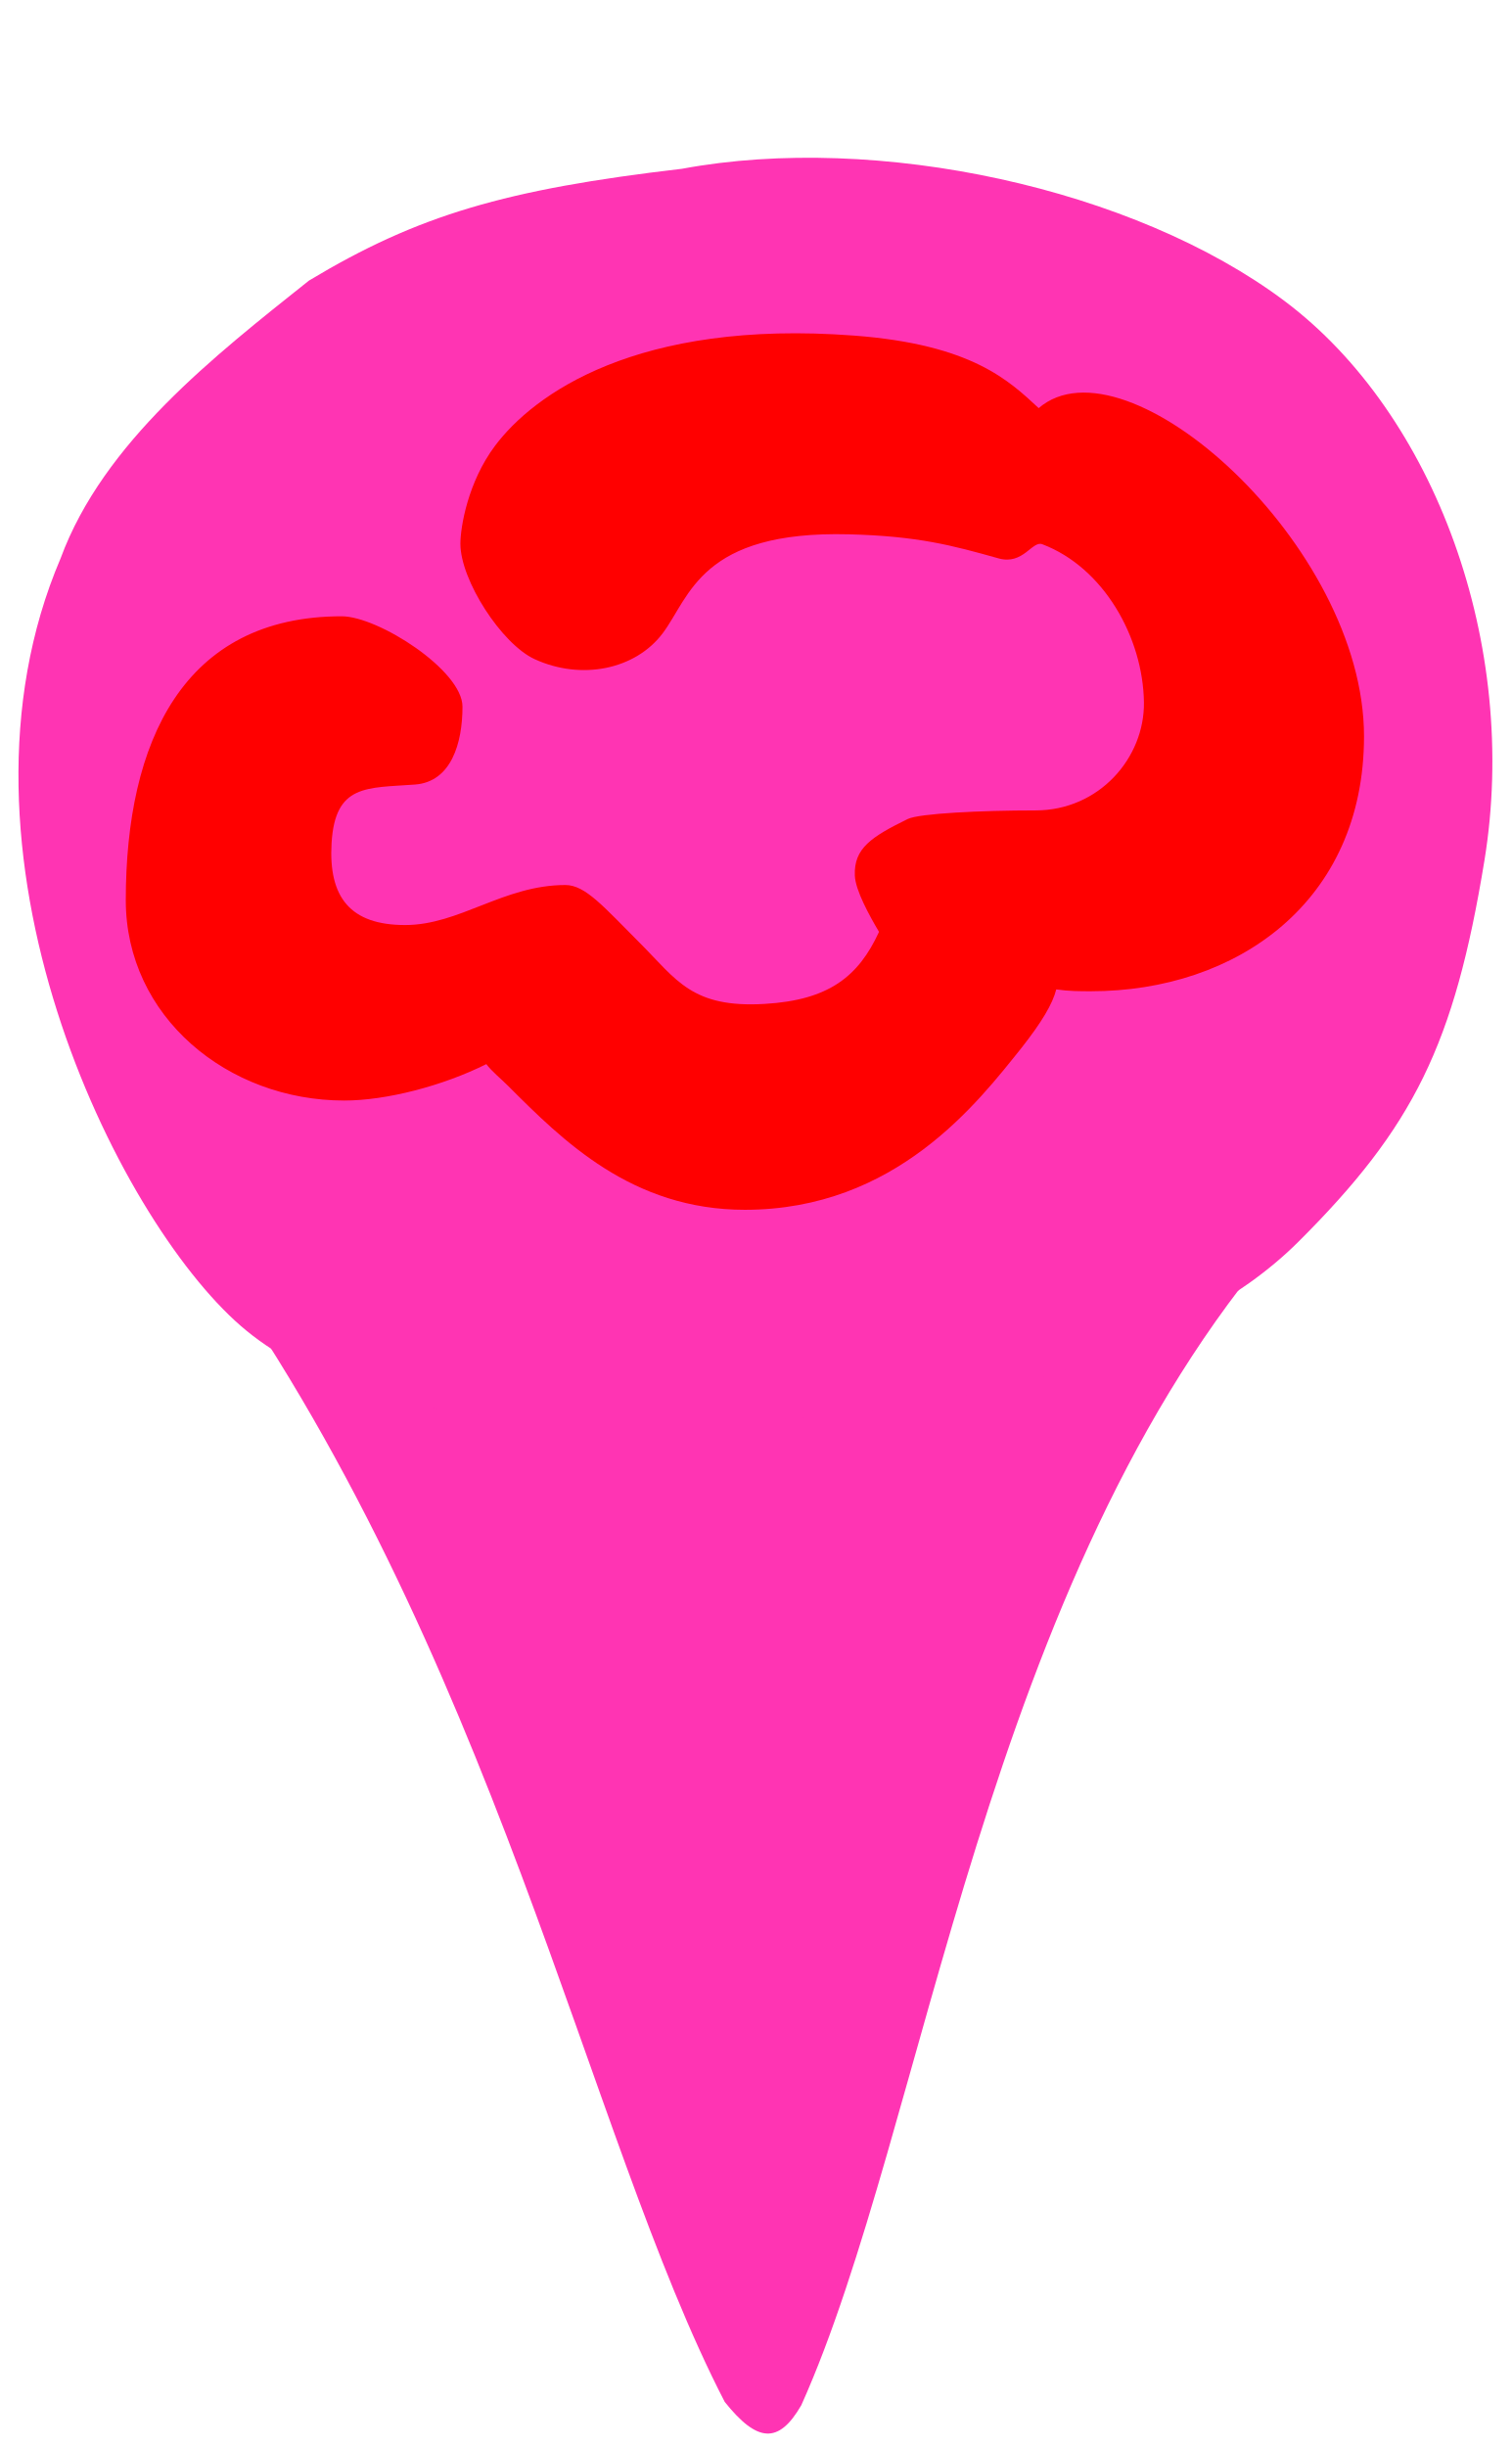
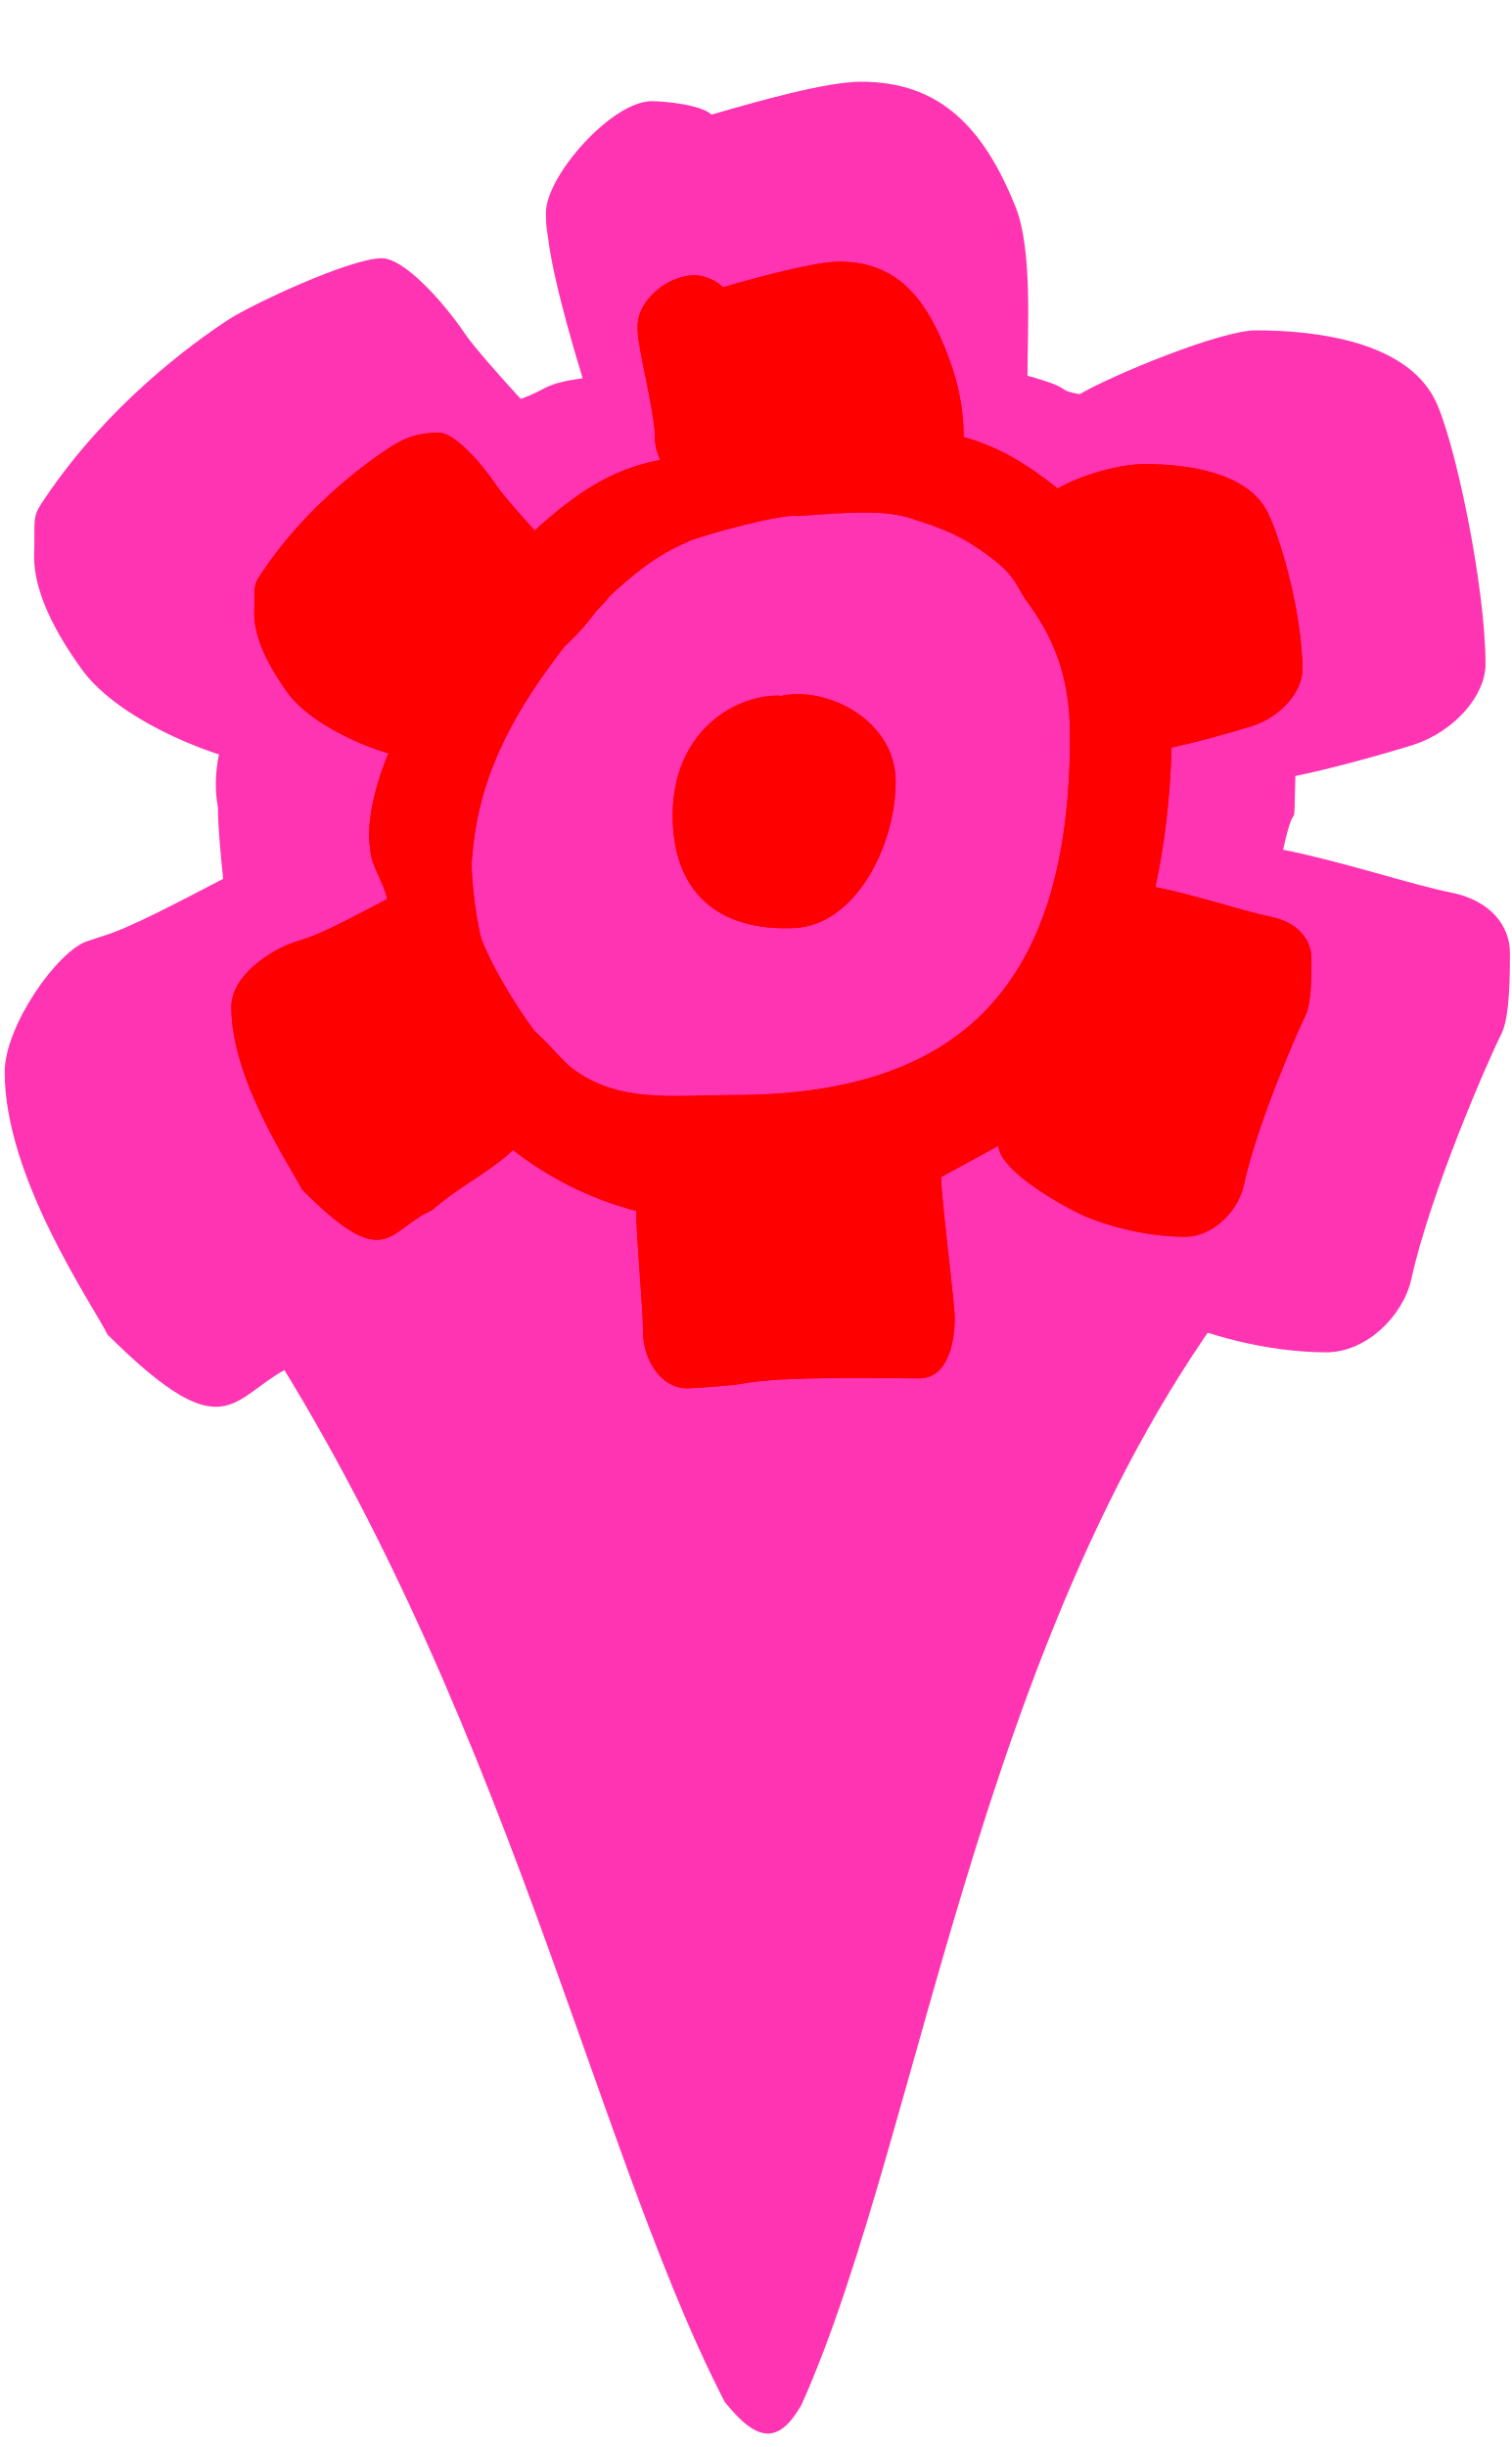
<svg xmlns="http://www.w3.org/2000/svg" version="1.1" width="42" height="68" id="svg3173">
  <defs id="defs3175" />
  <path style="fill:#ff34b3" id="path145" d="M 5.529,34.509 C 13.779,45.848 16.286,59.292 20.143,66.747 c 0.896,1.12 1.492,1.192 2.128,0.092 C 25.757,59.076 27.338,43.89 35.609,34.392 26.483,39.383 3.489,24.31 5.529,34.509 z" />
-   <path style="fill:#ff34b3;fill-opacity:1" id="path2993" d="M 8.586,7.798 C 11.619,5.974 14.051,5.264 18.956,4.69 c 5.422,-1.009 12.573,0.541 16.751,3.678 4.177,3.137 6.532,9.555 5.55,15.55 -0.837,5.111 -1.964,7.398 -5.182,10.602 -3.258,3.243 -9.448,4.666 -14.359,4.921 C 16.812,39.696 10.169,39.861 6.696,36.849 3.224,33.837 -1.786,23.637 1.685,15.514 2.873,12.291 5.964,9.888 8.586,7.798 z" />
  <text xml:space="preserve" style="font-size:22px;font-style:normal;font-variant:normal;font-weight:bold;font-stretch:normal;text-align:center;line-height:125%;letter-spacing:0px;word-spacing:0px;text-anchor:middle;fill:#ff34b3;fill-opacity:1;stroke:none;font-family:Pecita;-inkscape-font-specification:Pecita Bold" x="-72.61" y="-16.36" id="text2991" transform="scale(1,-1)">
    <tspan id="tspan2993" x="-72.61" y="-16.36" />
  </text>
-   <g style="font-size:29.011px;font-style:normal;font-variant:normal;font-weight:bold;font-stretch:normal;text-align:center;line-height:125%;letter-spacing:0px;word-spacing:0px;text-anchor:middle;fill:#ff0000;fill-opacity:1;stroke:none;font-family:DIN Condensed;-inkscape-font-specification:DIN Condensed" id="text2995">
-     <path d="m 13.516,29.57 c 0.152,0.202 0.405,0.405 0.607,0.607 1.518,1.518 3.442,3.442 6.579,3.442 4.201,0 6.478,-2.986 7.693,-4.504 0.557,-0.709 0.86,-1.215 0.962,-1.62 0.354,0.051 0.658,0.051 0.962,0.051 4.049,0 7.592,-2.48 7.592,-7.086 0,-5.314 -6.611,-11.207 -9.042,-9.119 -0.822,-0.759 -1.849,-1.767 -5.129,-2.015 -6.056,-0.459 -8.918,1.645 -9.981,3.062 -0.759,1.012 -0.963,2.267 -0.963,2.722 0,1.012 1.145,2.786 2.065,3.208 1.3,0.596 2.801,0.289 3.56,-0.723 0.759,-1.012 1.05,-2.852 5.171,-2.747 1.924,0.049 2.881,0.31 4.162,0.669 0.687,0.192 0.932,-0.501 1.216,-0.393 1.704,0.646 2.799,2.589 2.824,4.392 0.021,1.541 -1.243,3.005 -3.014,3.005 -1.518,0 -3.234,0.083 -3.552,0.239 -1.012,0.497 -1.497,0.813 -1.469,1.568 0.015,0.415 0.406,1.117 0.672,1.568 -0.572,1.243 -1.394,1.897 -3.18,2.002 -2.021,0.119 -2.447,-0.673 -3.46,-1.686 -1.012,-1.012 -1.519,-1.618 -2.076,-1.618 -1.721,0 -2.937,1.112 -4.456,1.112 -1.518,0 -2.134,-0.766 -2.043,-2.282 0.099,-1.639 0.977,-1.523 2.318,-1.622 1.009,-0.075 1.32,-1.152 1.32,-2.164 0,-1.012 -2.345,-2.512 -3.357,-2.512 -4.403,0 -6.001,3.487 -6.001,7.89 0,3.239 2.834,5.567 6.073,5.567 1.164,0 2.733,-0.405 3.948,-1.012" style="font-size:50.611px;fill:#ff0000;font-family:Pecita;-inkscape-font-specification:Pecita" id="path3012" />
+   <path id="path3025" style="font-size:37.668px;font-style:normal;font-variant:normal;font-weight:bold;font-stretch:normal;text-align:center;line-height:125%;letter-spacing:0px;word-spacing:0px;text-anchor:middle;fill:#ff34b3;fill-opacity:1;stroke:none;font-family:Pecita;-inkscape-font-specification:Pecita" d="m 30.692,36.189 c 0,0.866 0.702,-0.124 1.796,0.417 0.985,0.487 2.737,0.974 4.379,0.974 1.095,0 2.133,-0.994 2.364,-2.053 0.506,-2.311 2.078,-5.964 2.515,-6.83 0.219,-0.487 0.221,-1.622 0.221,-2.217 0,-0.758 -0.547,-1.462 -1.642,-1.678 -1.095,-0.217 -3.021,-0.864 -4.663,-1.189 0.383,-1.732 0.288,-0.101 0.342,-2.05 0.821,-0.162 2.244,-0.541 3.284,-0.866 1.149,-0.379 2,-1.375 2,-2.241 0,-2.165 -0.861,-6.273 -1.409,-7.356 -0.821,-1.624 -3.328,-1.92 -4.97,-1.92 -0.985,0 -3.972,1.233 -4.903,1.774 -0.714,-0.129 -0.081,-0.134 -1.449,-0.513 0,-1.245 0.151,-3.529 -0.342,-4.72 C 27.34,3.556 26.129,2.271 23.94,2.271 c -0.985,0 -2.851,0.536 -4.165,0.914 -0.274,-0.271 -1.283,-0.373 -1.666,-0.373 -1.095,0 -2.935,2.068 -2.935,3.097 0,0.271 0.004,0.368 0.058,0.693 0.169,1.391 0.916,3.739 0.962,3.908 -1.134,0.165 -0.918,0.288 -1.722,0.575 C 13.925,10.489 13.159,9.623 12.94,9.298 12.283,8.324 11.213,7.176 10.611,7.176 c -0.876,0 -3.624,1.285 -4.281,1.718 C 5.345,9.544 3.009,11.235 1.257,13.834 c -0.328,0.487 -0.302,0.464 -0.302,1.331 0,0.325 -0.188,1.339 1.29,3.397 1.095,1.57 4.168,2.644 4.934,2.644 0.737,-3.832 -1.578,-1.103 -1.121,1.235 0,0.596 0.089,1.44 0.144,1.981 -1.149,0.596 -2.572,1.353 -3.284,1.57 l -0.493,0.162 c -0.821,0.271 -2.295,2.344 -2.295,3.643 0,2.923 2.424,6.427 2.861,7.293 3.43,3.414 3.437,1.6 5.239,0.823 1.053,-0.929 2.449,-1.596 3.27,-2.408 1.478,1.137 2.701,2.804 4.562,3.291 0,1.137 0.274,3.79 0.274,4.818 0,1.083 0.692,2.267 1.786,2.267 0.328,0 1.904,-0.126 2.178,-0.18 1.642,-0.325 5.831,-0.219 7.199,-0.219 1.095,0 1.425,-1.327 1.425,-2.41 0,-0.596 -0.547,-4.764 -0.547,-5.63" />
+   <g transform="translate(1,0.6)" id="g3044" style="font-size:21.592px;font-style:normal;font-variant:normal;font-weight:bold;font-stretch:normal;text-align:center;line-height:125%;letter-spacing:0px;word-spacing:0px;text-anchor:middle;fill:#ff0000;fill-opacity:1;stroke:none;font-family:DIN Condensed;-inkscape-font-specification:DIN Condensed">
+     <path id="path3046" style="font-size:37.668px;fill:#ff0000;font-family:Pecita;-inkscape-font-specification:Pecita" d="m 20.638,18.73 c -1.285,0 -2.925,1.049 -2.941,3.297 -0.015,2.132 1.233,3.262 3.391,3.161 1.668,-0.078 2.801,-2.256 2.805,-4.064 0.004,-1.706 -1.918,-2.678 -3.206,-2.38 M 13.865,28.064 C 13.3,27.311 12.638,26.191 12.376,25.483 12.176,24.696 12.082,23.531 12.115,23.283 l 0.035,-0.344 c 0.222,-2.173 1.255,-3.913 2.536,-5.57 0.334,-0.316 0.502,-0.482 0.889,-0.989 0.023,-0.03 0.349,-0.359 0.349,-0.397 1.092,-1.017 1.67,-1.303 2.238,-1.549 0.38,-0.165 2.569,-0.771 3.021,-0.695 1.576,-0.116 2.51,-0.184 3.302,0.12 0.771,0.246 1.406,0.485 2.311,1.238 0.389,0.354 0.409,0.48 0.693,0.942 0.791,1.055 1.251,2.132 1.251,3.827 0,6.856 -2.984,9.965 -9.349,9.965 -1.733,0 -3.252,0.248 -4.57,-0.806 -0.527,-0.51 -0.552,-0.608 -0.989,-0.995 m 12.921,3.208 c 0,0.603 1.42,1.475 2.174,1.852 0.678,0.339 1.883,0.678 3.013,0.678 0.753,0 1.468,-0.692 1.627,-1.428 0.348,-1.608 1.43,-4.15 1.731,-4.752 0.151,-0.339 0.152,-1.128 0.152,-1.543 0,-0.527 -0.377,-1.017 -1.13,-1.168 -0.753,-0.151 -2.079,-0.601 -3.209,-0.827 0.264,-1.205 0.414,-2.524 0.452,-3.88 0.565,-0.113 1.544,-0.377 2.26,-0.603 0.791,-0.264 1.376,-0.957 1.376,-1.559 0,-1.507 -0.593,-3.621 -0.969,-4.375 -0.565,-1.13 -2.29,-1.336 -3.42,-1.336 -0.678,0 -1.77,0.301 -2.411,0.678 -0.904,-0.716 -1.675,-1.168 -2.617,-1.431 0,-0.866 -0.178,-1.642 -0.517,-2.471 -0.603,-1.507 -1.436,-2.401 -2.943,-2.401 -0.678,0 -2.323,0.447 -3.227,0.711 -0.188,-0.188 -0.522,-0.334 -0.786,-0.334 -0.753,0 -1.587,0.696 -1.587,1.411 0,0.188 0.003,0.256 0.04,0.482 0.151,0.904 0.442,2.034 0.442,2.637 0,0.226 0.073,0.452 0.148,0.603 -1.394,0.264 -2.363,0.944 -3.493,1.961 -0.377,-0.414 -0.904,-1.017 -1.055,-1.243 -0.452,-0.678 -1.189,-1.476 -1.603,-1.476 -0.603,0 -0.979,0.151 -1.431,0.452 -0.678,0.452 -2.286,1.629 -3.491,3.437 -0.226,0.339 -0.208,0.323 -0.208,0.926 0,0.226 -0.129,0.932 0.888,2.363 0.753,1.092 2.868,1.839 3.395,1.839 0.507,-2.666 -1.374,0.942 -1.06,2.569 0,0.414 0.422,1.002 0.459,1.379 -0.791,0.414 -1.77,0.942 -2.26,1.092 L 7.153,25.593 c -0.565,0.188 -1.723,0.887 -1.723,1.791 0,2.034 1.668,4.472 1.969,5.075 2.361,2.375 2.365,1.113 3.606,0.572 0.725,-0.646 1.686,-1.11 2.251,-1.675 1.017,0.791 2.147,1.356 3.428,1.695 0,0.791 0.188,2.637 0.188,3.352 0,0.753 0.476,1.577 1.229,1.577 0.226,0 1.311,-0.087 1.499,-0.125 1.13,-0.226 4.013,-0.152 4.954,-0.152 0.753,0 0.981,-0.923 0.981,-1.677 0,-0.414 -0.377,-3.315 -0.377,-3.917" />
+     <path d="m 20.638,18.73 c -1.285,0 -2.925,1.049 -2.941,3.297 -0.015,2.132 1.233,3.262 3.391,3.161 1.668,-0.078 2.801,-2.256 2.805,-4.064 0.004,-1.706 -1.918,-2.678 -3.206,-2.38 M 13.865,28.064 C 13.3,27.311 12.638,26.191 12.376,25.483 12.176,24.696 12.082,23.531 12.115,23.283 l 0.035,-0.344 c 0.222,-2.173 1.255,-3.913 2.536,-5.57 0.334,-0.316 0.502,-0.482 0.889,-0.989 0.023,-0.03 0.349,-0.359 0.349,-0.397 1.092,-1.017 1.67,-1.303 2.238,-1.549 0.38,-0.165 2.569,-0.771 3.021,-0.695 1.576,-0.116 2.51,-0.184 3.302,0.12 0.771,0.246 1.406,0.485 2.311,1.238 0.389,0.354 0.409,0.48 0.693,0.942 0.791,1.055 1.251,2.132 1.251,3.827 0,6.856 -2.984,9.965 -9.349,9.965 -1.733,0 -3.252,0.248 -4.57,-0.806 -0.527,-0.51 -0.552,-0.608 -0.989,-0.995 m 12.921,3.208 c 0,0.603 1.42,1.475 2.174,1.852 0.678,0.339 1.883,0.678 3.013,0.678 0.753,0 1.468,-0.692 1.627,-1.428 0.348,-1.608 1.43,-4.15 1.731,-4.752 0.151,-0.339 0.152,-1.128 0.152,-1.543 0,-0.527 -0.377,-1.017 -1.13,-1.168 -0.753,-0.151 -2.079,-0.601 -3.209,-0.827 0.264,-1.205 0.414,-2.524 0.452,-3.88 0.565,-0.113 1.544,-0.377 2.26,-0.603 0.791,-0.264 1.376,-0.957 1.376,-1.559 0,-1.507 -0.593,-3.621 -0.969,-4.375 -0.565,-1.13 -2.29,-1.336 -3.42,-1.336 -0.678,0 -1.77,0.301 -2.411,0.678 -0.904,-0.716 -1.675,-1.168 -2.617,-1.431 0,-0.866 -0.178,-1.642 -0.517,-2.471 -0.603,-1.507 -1.436,-2.401 -2.943,-2.401 -0.678,0 -2.323,0.447 -3.227,0.711 -0.188,-0.188 -0.522,-0.334 -0.786,-0.334 -0.753,0 -1.587,0.696 -1.587,1.411 0,0.188 0.003,0.256 0.04,0.482 0.151,0.904 0.442,2.034 0.442,2.637 0,0.226 0.073,0.452 0.148,0.603 -1.394,0.264 -2.363,0.944 -3.493,1.961 -0.377,-0.414 -0.904,-1.017 -1.055,-1.243 -0.452,-0.678 -1.189,-1.476 -1.603,-1.476 -0.603,0 -0.979,0.151 -1.431,0.452 -0.678,0.452 -2.286,1.629 -3.491,3.437 -0.226,0.339 -0.208,0.323 -0.208,0.926 0,0.226 -0.129,0.932 0.888,2.363 0.753,1.092 2.868,1.839 3.395,1.839 0.507,-2.666 -1.374,0.942 -1.06,2.569 0,0.414 0.422,1.002 0.459,1.379 -0.791,0.414 -1.77,0.942 -2.26,1.092 L 7.153,25.593 c -0.565,0.188 -1.723,0.887 -1.723,1.791 0,2.034 1.668,4.472 1.969,5.075 2.361,2.375 2.365,1.113 3.606,0.572 0.725,-0.646 1.686,-1.11 2.251,-1.675 1.017,0.791 2.147,1.356 3.428,1.695 0,0.791 0.188,2.637 0.188,3.352 0,0.753 0.476,1.577 1.229,1.577 0.226,0 1.311,-0.087 1.499,-0.125 1.13,-0.226 4.013,-0.152 4.954,-0.152 0.753,0 0.981,-0.923 0.981,-1.677 0,-0.414 -0.377,-3.315 -0.377,-3.917" style="font-size:37.668px;fill:#ff0000;font-family:Pecita;-inkscape-font-specification:Pecita" id="path3048" />
  </g>
</svg>
